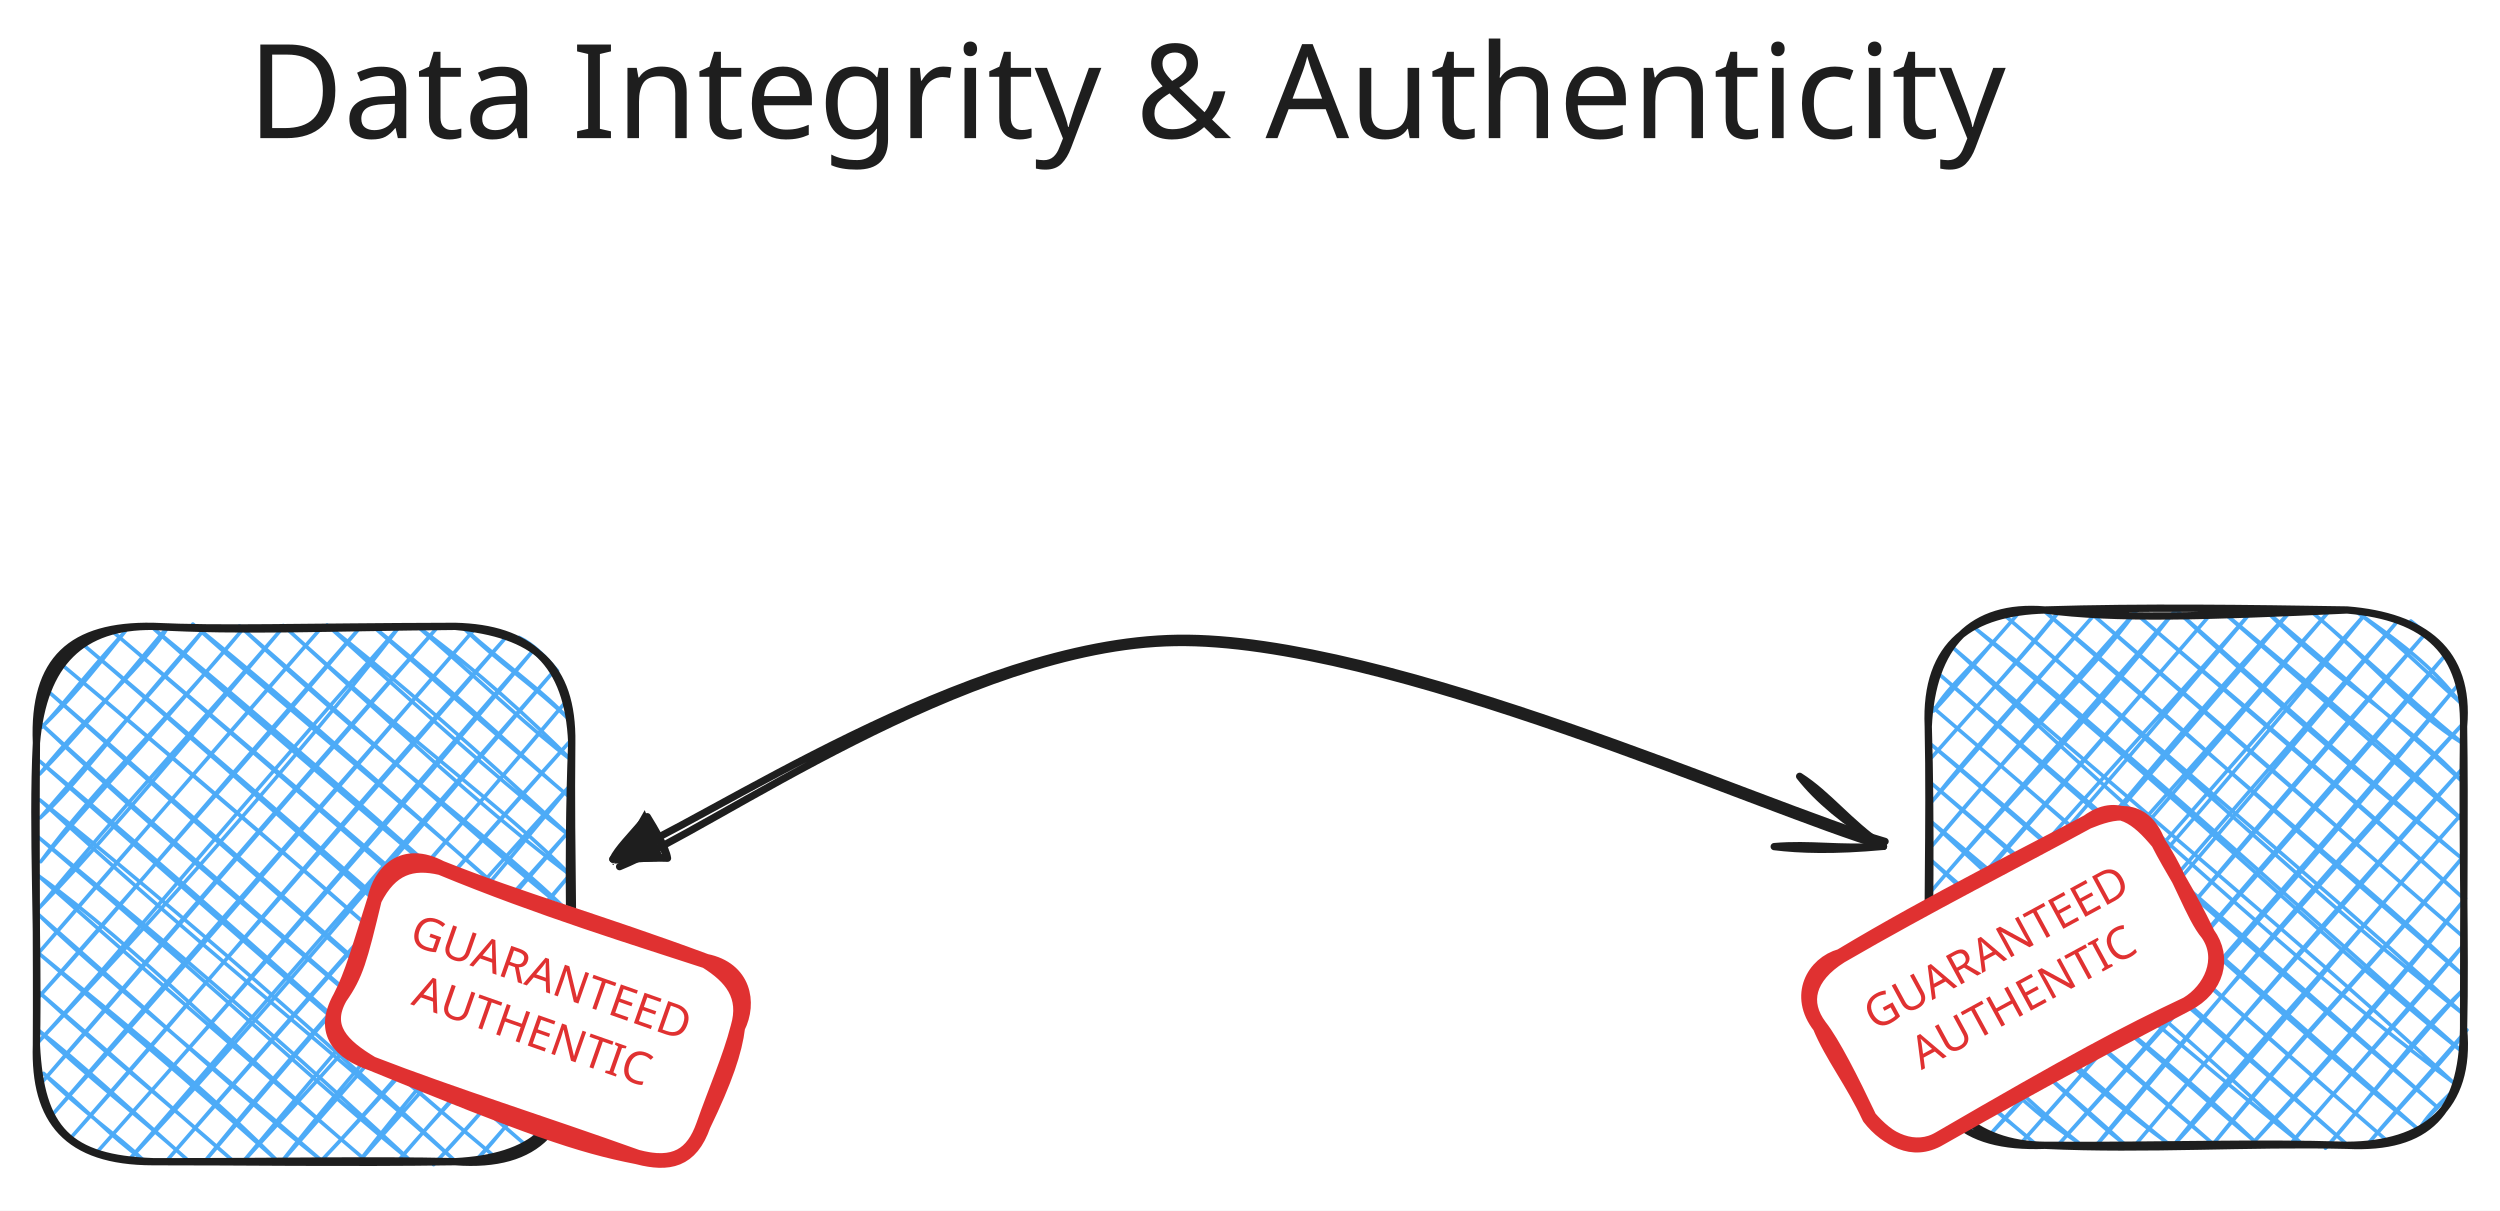
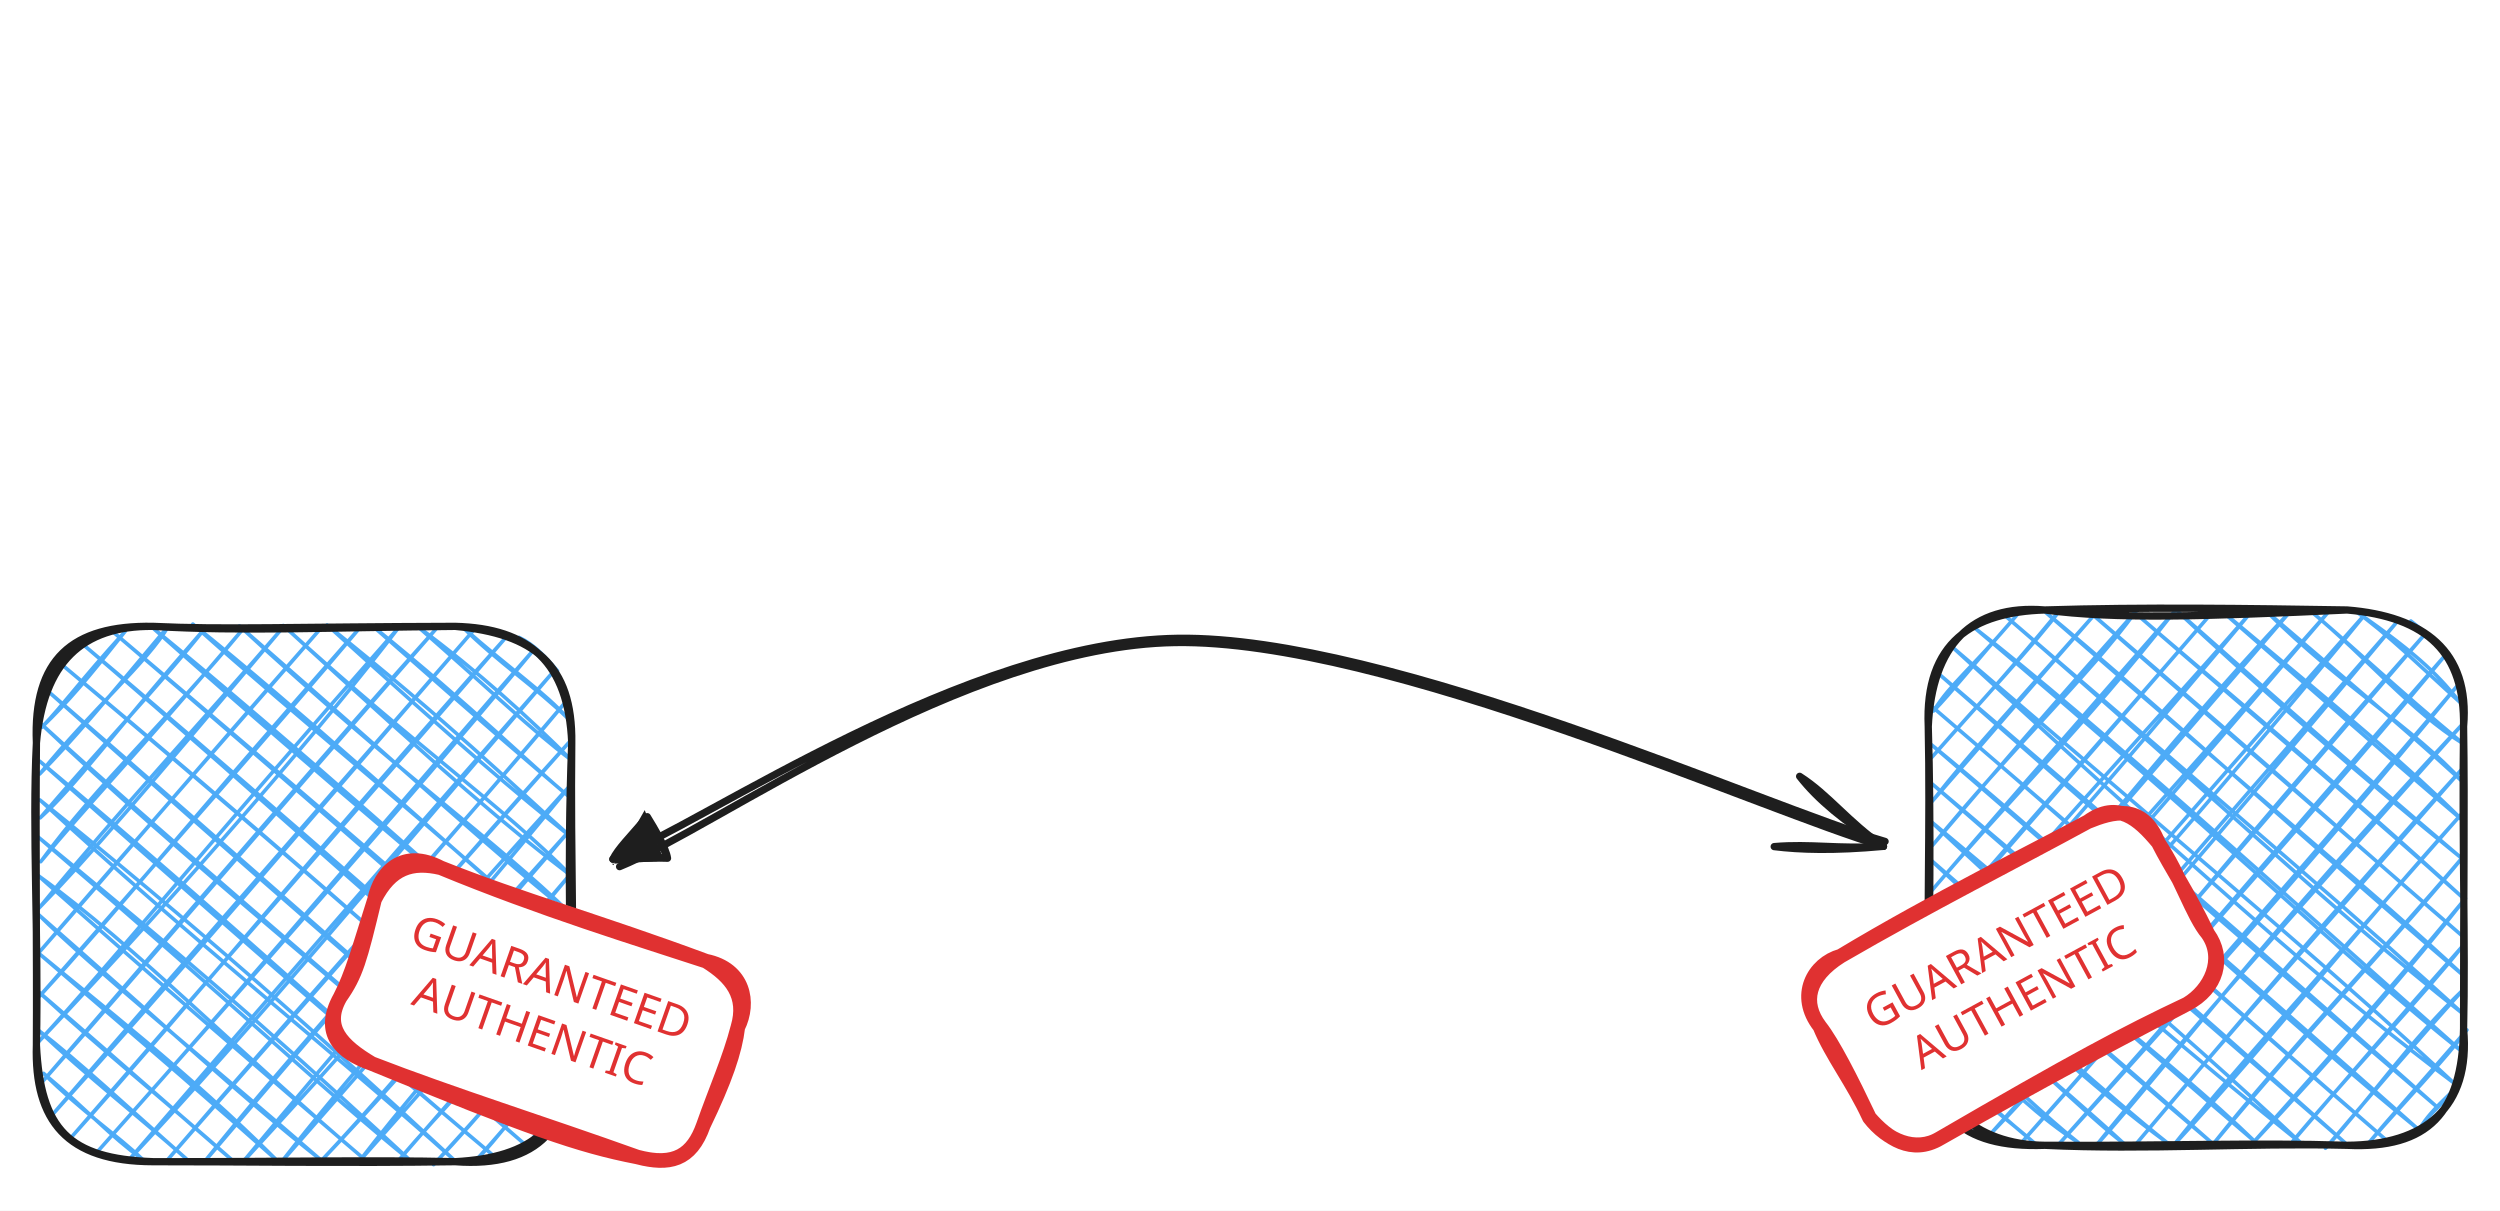
<svg xmlns="http://www.w3.org/2000/svg" version="1.1" viewBox="0 0 686.5 332.435" width="1373" height="664.869">
  <defs>
    <style class="style-fonts">
      @font-face {
        font-family: "Virgil";
        src: url("https://excalidraw.com/Virgil.woff2");
      }
      @font-face {
        font-family: "Cascadia";
        src: url("https://excalidraw.com/Cascadia.woff2");
      }
      @font-face {
        font-family: "Assistant";
        src: url("https://excalidraw.com/Assistant-Regular.woff2");
      }
    </style>
  </defs>
  <rect x="0" y="0" width="686.5" height="332.435" fill="#ffffff" />
  <g stroke-linecap="round" transform="translate(10 172) rotate(0 73.5 73.5)">
    <path d="M7.86 8.16 C7.86 8.16, 7.86 8.16, 7.86 8.16 M7.86 8.16 C7.86 8.16, 7.86 8.16, 7.86 8.16 M1.43 27.75 C8.85 20.57, 13.97 14.5, 24.4 1.33 M1.43 27.75 C7.79 21.12, 11.65 15.37, 24.4 1.33 M0.91 40.54 C14.97 23.1, 30.66 9.71, 36.34 -0.21 M0.91 40.54 C10.04 31.2, 17.57 22.2, 36.34 -0.21 M1.04 52.58 C11.16 43.39, 19.05 31.65, 46.31 0.51 M1.04 52.58 C16.75 34.14, 34.3 15.71, 46.31 0.51 M1.18 64.62 C16.76 43.21, 36.24 25.57, 56.94 0.47 M1.18 64.62 C13.2 49.93, 26.38 36.44, 56.94 0.47 M0.65 77.42 C14.55 63.15, 28.55 46.73, 67.57 0.44 M0.65 77.42 C22.61 50.6, 46.18 25.33, 67.57 0.44 M0.79 89.46 C19.37 67.77, 39.42 45.07, 78.2 0.41 M0.79 89.46 C21.13 66.3, 42.26 41.3, 78.2 0.41 M0.92 101.5 C34.29 63.38, 65.97 27.52, 88.83 0.37 M0.92 101.5 C21.88 78.68, 40.54 55.15, 88.83 0.37 M0.4 114.3 C21.6 91.24, 40.76 67.11, 99.46 0.34 M0.4 114.3 C41.79 70.4, 80.83 24.89, 99.46 0.34 M1.84 124.83 C27.94 95.3, 56.52 61.64, 110.09 0.3 M1.84 124.83 C42.66 77.49, 83.98 29.36, 110.09 0.3 M4.6 133.85 C43.94 88.13, 86.16 40.34, 120.72 0.27 M4.6 133.85 C37.04 97.96, 67.87 61.54, 120.72 0.27 M9.98 139.85 C43.23 102.71, 75.79 62.58, 128.73 3.25 M9.98 139.85 C43.8 100.79, 79.58 60.27, 128.73 3.25 M16.68 144.35 C64.08 91.27, 110.86 35.64, 136.73 6.24 M16.68 144.35 C57.13 98.72, 98.73 51.96, 136.73 6.24 M25.34 146.58 C60.38 109.05, 93.2 69.34, 142.12 12.24 M25.34 146.58 C64.79 100.76, 105.27 54.35, 142.12 12.24 M35.31 147.3 C74.32 101.74, 118.33 53.22, 145.53 20.51 M35.31 147.3 C61.8 116.65, 91.66 83.99, 145.53 20.51 M45.94 147.26 C83.1 103.53, 119.45 61.43, 146.98 31.04 M45.94 147.26 C66.73 121.32, 89.52 96.01, 146.98 31.04 M56.57 147.23 C83.63 117.72, 107.6 91.31, 147.11 43.08 M56.57 147.23 C83.36 114.95, 112.33 81.35, 147.11 43.08 M67.2 147.19 C85.95 123.09, 105.77 101.21, 147.24 55.12 M67.2 147.19 C95.64 114.9, 123.48 82.59, 147.24 55.12 M77.83 147.16 C93.26 130.83, 106.86 114.52, 147.37 67.16 M77.83 147.16 C106.38 117.19, 131.88 85.79, 147.37 67.16 M88.46 147.12 C106.86 126.58, 124.68 106.03, 147.51 79.2 M88.46 147.12 C100.03 132.16, 113.18 116.26, 147.51 79.2 M99.09 147.09 C112.03 131.62, 125.39 119.3, 146.98 92 M99.09 147.09 C117.36 126.15, 135.47 105.14, 146.98 92 M109.07 147.81 C123.05 133.07, 132.19 121.38, 147.12 104.04 M109.07 147.81 C119.8 136.14, 130.65 123.94, 147.12 104.04 M121.01 146.27 C126.46 140.99, 131.7 132.82, 147.91 115.32 M121.01 146.27 C131.63 134.44, 141.1 122.74, 147.91 115.32 M134.92 142.46 C136.77 140.12, 140.15 134.7, 143.45 132.65 M134.92 142.46 C136.58 139.94, 139.02 138.13, 143.45 132.65 M12.56 142.55 C12.56 142.55, 12.56 142.55, 12.56 142.55 M12.56 142.55 C12.56 142.55, 12.56 142.55, 12.56 142.55 M29.13 146.35 C20.2 139.93, 14.08 132.86, 1.96 122.74 M29.13 146.35 C22.04 139.55, 12.61 133.37, 1.96 122.74 M41.17 146.22 C24.27 131.36, 11.79 119.51, 0.41 110.79 M41.17 146.22 C27.6 134.18, 14.21 123.81, 0.41 110.79 M53.96 146.74 C35 130.02, 17.99 116.38, 0.38 100.16 M53.96 146.74 C40.6 135.35, 27.68 123.62, 0.38 100.16 M66.01 146.61 C41.94 122.6, 15.99 102.54, 0.35 89.53 M66.01 146.61 C49.72 132.01, 33.61 118.15, 0.35 89.53 M78.05 146.48 C46.81 119.32, 15.69 94.16, 0.31 78.9 M78.05 146.48 C56.32 129.31, 36.49 110.62, 0.31 78.9 M90.09 146.34 C57.31 118.65, 27.25 87.73, 0.28 68.27 M90.09 146.34 C62.08 122.34, 32.93 97.29, 0.28 68.27 M102.88 146.87 C77.26 123.13, 52.89 100.76, 0.24 57.64 M102.88 146.87 C78.58 127.1, 56.67 105.97, 0.24 57.64 M114.92 146.73 C79.36 114.86, 42.66 86.14, 0.96 47.67 M114.92 146.73 C79.45 113.67, 42.57 81.11, 0.96 47.67 M125.45 145.29 C89.15 115.05, 53.59 81.03, 0.93 37.04 M125.45 145.29 C93.34 118.31, 62.32 91.35, 0.93 37.04 M134.48 142.53 C89.14 102.95, 39.86 63.54, 0.89 26.41 M134.48 142.53 C82.8 97.97, 30.61 53.57, 0.89 26.41 M139.73 136.49 C96.91 100.46, 56.22 63.56, 2.37 17.09 M139.73 136.49 C99.85 103.17, 59.2 67.65, 2.37 17.09 M144.22 129.8 C103.85 93.15, 60.29 54.88, 6.86 10.4 M144.22 129.8 C97.49 87.17, 49.1 45.9, 6.86 10.4 M147.2 121.79 C105.88 88.09, 67.29 51.6, 12.86 5.02 M147.2 121.79 C98.31 78.53, 48.15 34.67, 12.86 5.02 M147.17 111.16 C108.96 77.62, 72.45 45.47, 21.13 1.6 M147.17 111.16 C118.52 84.57, 89.4 59.4, 21.13 1.6 M147.13 100.53 C116.61 72.77, 85.21 47.94, 31.66 0.16 M147.13 100.53 C109.96 67.64, 73.59 34.57, 31.66 0.16 M147.1 89.9 C109.01 56.25, 71.11 21.87, 42.95 -0.63 M147.1 89.9 C110.46 56.34, 71.83 25.36, 42.95 -0.63 M147.07 79.27 C125.29 58.08, 101.68 42.3, 55.75 -0.11 M147.07 79.27 C126.22 62.7, 106.42 44.1, 55.75 -0.11 M147.03 68.64 C127.32 48.7, 103.95 32.83, 67.79 -0.24 M147.03 68.64 C129.54 55.27, 113.37 41.6, 67.79 -0.24 M147 58.01 C129.04 41.93, 114.44 27.43, 79.83 -0.38 M147 58.01 C131.75 45.81, 117.18 33.56, 79.83 -0.38 M146.96 47.38 C134.52 37.01, 120.75 22.97, 92.62 0.15 M146.96 47.38 C135.79 37.83, 123.99 27.86, 92.62 0.15 M146.93 36.75 C135.35 25.21, 121.74 12.69, 104.66 0.01 M146.93 36.75 C135.8 28.34, 125.09 17.91, 104.66 0.01 M146.14 25.47 C139.37 17.91, 130.57 12.17, 116.7 -0.12 M146.14 25.47 C137.18 16.7, 126.69 9.84, 116.7 -0.12 M143.08 12.21 C139.83 8.45, 136.77 5.04, 132.52 3.03 M143.08 12.21 C139.06 9.74, 135.73 5.82, 132.52 3.03" stroke="#4dabf7" stroke-width="1" fill="none" />
    <path d="M32 0 C51.09 0.91, 70.51 0.12, 115 0 M32 0 C56.68 1.47, 80.57 0.29, 115 0 M115 0 C135.42 0.5, 146.08 9.96, 147 32 M115 0 C136.66 2.01, 147.31 10.49, 147 32 M147 32 C145.65 66.16, 146.79 97.43, 147 115 M147 32 C146.64 63.45, 147.85 93.34, 147 115 M147 115 C147.96 137.36, 137.8 148.71, 115 147 M147 115 C147.06 137.79, 135.82 145.87, 115 147 M115 147 C91.79 146.47, 64.66 147.06, 32 147 M115 147 C84.65 147.44, 55.84 146.97, 32 147 M32 147 C8.85 146.16, 1.15 138.21, 0 115 M32 147 C8.37 146.97, -0.65 135.69, 0 115 M0 115 C0.64 84.49, -1.22 56.19, 0 32 M0 115 C0.15 89.16, -0.26 63.3, 0 32 M0 32 C1.94 9.98, 12.49 -0.2, 32 0 M0 32 C-0.96 9.02, 9.72 -0.38, 32 0" stroke="#1e1e1e" stroke-width="2" fill="none" />
  </g>
  <g stroke-linecap="round" transform="translate(529.5 167.5) rotate(0 73.5 73.5)">
    <path d="M7.86 8.16 C7.86 8.16, 7.86 8.16, 7.86 8.16 M7.86 8.16 C7.86 8.16, 7.86 8.16, 7.86 8.16 M1.43 27.75 C6.41 19.9, 11.01 17.03, 24.4 1.33 M1.43 27.75 C6.49 22.59, 12.05 15.31, 24.4 1.33 M0.91 40.54 C13.64 25.91, 30.01 8.55, 36.34 -0.21 M0.91 40.54 C10.58 29.51, 19.78 19.82, 36.34 -0.21 M1.04 52.58 C12.23 38.33, 26.05 23.46, 46.31 0.51 M1.04 52.58 C15.75 35.81, 27.88 21.51, 46.31 0.51 M1.18 64.62 C21.99 39.01, 44.44 17.76, 56.94 0.47 M1.18 64.62 C16.58 46.53, 34.19 25.95, 56.94 0.47 M0.65 77.42 C20.64 53.87, 43.1 31.65, 67.57 0.44 M0.65 77.42 C16.87 58.44, 32.87 40.13, 67.57 0.44 M0.79 89.46 C27.67 58.84, 52.18 30.59, 78.2 0.41 M0.79 89.46 C20.18 66.27, 39.6 45.06, 78.2 0.41 M0.92 101.5 C25.29 69.8, 54.86 39.31, 88.83 0.37 M0.92 101.5 C34.13 65.57, 65.3 28.49, 88.83 0.37 M0.4 114.3 C34.72 77.66, 64.05 37.82, 99.46 0.34 M0.4 114.3 C40.03 69.93, 79.23 23.7, 99.46 0.34 M1.84 124.83 C26.65 93.15, 56.44 61.27, 110.09 0.3 M1.84 124.83 C40.38 81.85, 77.79 38.16, 110.09 0.3 M4.6 133.85 C46.76 88.02, 86.23 42.61, 120.72 0.27 M4.6 133.85 C36.04 96.67, 66.65 61.47, 120.72 0.27 M9.98 139.85 C57.31 89.54, 101.15 36.03, 128.73 3.25 M9.98 139.85 C39.14 106.78, 66.14 74.77, 128.73 3.25 M16.68 144.35 C49.69 110.15, 77.17 73.26, 136.73 6.24 M16.68 144.35 C45.87 111.84, 72.5 81.1, 136.73 6.24 M25.34 146.58 C58.96 109.02, 93.28 68.08, 142.12 12.24 M25.34 146.58 C69.36 96.49, 112.32 48.33, 142.12 12.24 M35.31 147.3 C66.75 112.66, 101.5 74.11, 145.53 20.51 M35.31 147.3 C68.25 110.41, 99.88 73.95, 145.53 20.51 M45.94 147.26 C69.23 121.1, 90.43 91.5, 146.98 31.04 M45.94 147.26 C69.48 118.02, 94.93 89.64, 146.98 31.04 M56.57 147.23 C84.02 114.91, 110.83 82.9, 147.11 43.08 M56.57 147.23 C83.13 115.43, 109.77 85.94, 147.11 43.08 M67.2 147.19 C82.25 128.34, 100.71 108.19, 147.24 55.12 M67.2 147.19 C94.19 117.88, 118.48 86.96, 147.24 55.12 M77.83 147.16 C103.11 116.62, 130.32 88.16, 147.37 67.16 M77.83 147.16 C99.26 120.25, 123.68 95.14, 147.37 67.16 M88.46 147.12 C105.45 127.97, 123.81 107.83, 147.51 79.2 M88.46 147.12 C111.6 122.47, 133.81 96.72, 147.51 79.2 M99.09 147.09 C115.58 127.29, 136.34 105.46, 146.98 92 M99.09 147.09 C114.35 129.29, 128.44 112.92, 146.98 92 M109.07 147.81 C121.79 133.74, 132.29 118.3, 147.12 104.04 M109.07 147.81 C120.83 133.99, 133.37 119.21, 147.12 104.04 M121.01 146.27 C131.12 134.64, 141.94 123.49, 147.91 115.32 M121.01 146.27 C126.38 139.79, 133.52 131.93, 147.91 115.32 M134.92 142.46 C137.36 138.53, 141.68 135.29, 143.45 132.65 M134.92 142.46 C136.66 139.53, 138.91 137.02, 143.45 132.65 M12.56 142.55 C12.56 142.55, 12.56 142.55, 12.56 142.55 M12.56 142.55 C12.56 142.55, 12.56 142.55, 12.56 142.55 M29.13 146.35 C21.77 140.28, 12.72 132.14, 1.96 122.74 M29.13 146.35 C22.54 140.54, 14.37 134.76, 1.96 122.74 M41.17 146.22 C31.14 139.85, 21.98 131.26, 0.41 110.79 M41.17 146.22 C31.53 138.66, 23.98 130.46, 0.41 110.79 M53.96 146.74 C34.04 128.41, 15.94 114.35, 0.38 100.16 M53.96 146.74 C41.62 137.19, 31.79 125.88, 0.38 100.16 M66.01 146.61 C44.31 130.71, 22.5 109.93, 0.35 89.53 M66.01 146.61 C48.34 132.56, 31.95 117.07, 0.35 89.53 M78.05 146.48 C48.38 120.19, 21.25 97.33, 0.31 78.9 M78.05 146.48 C48.01 121.01, 20.79 96.4, 0.31 78.9 M90.09 146.34 C64.1 121.24, 35.23 101.34, 0.28 68.27 M90.09 146.34 C58.73 119.5, 29.18 93.25, 0.28 68.27 M102.88 146.87 C65.14 111.35, 28.25 81.17, 0.24 57.64 M102.88 146.87 C72.1 122.14, 41.04 95.97, 0.24 57.64 M114.92 146.73 C86.26 121.83, 56.87 96.38, 0.96 47.67 M114.92 146.73 C87.88 122.75, 60.56 97.93, 0.96 47.67 M125.45 145.29 C76.11 102.51, 27.31 58.53, 0.93 37.04 M125.45 145.29 C90.08 114.81, 55.74 84.32, 0.93 37.04 M134.48 142.53 C101.98 116.11, 69.73 85.3, 0.89 26.41 M134.48 142.53 C90.79 103.74, 46.23 65.35, 0.89 26.41 M139.73 136.49 C98.73 100.1, 56.31 63.15, 2.37 17.09 M139.73 136.49 C92.19 95.87, 45.89 55.27, 2.37 17.09 M144.22 129.8 C114.35 107.33, 85.1 82.14, 6.86 10.4 M144.22 129.8 C117.58 104.93, 89.67 81.16, 6.86 10.4 M147.2 121.79 C112.21 93.92, 81.17 62.53, 12.86 5.02 M147.2 121.79 C95.84 76.22, 45.39 30.31, 12.86 5.02 M147.17 111.16 C108.57 80.62, 73.59 46.78, 21.13 1.6 M147.17 111.16 C117.65 84.25, 89.32 60.14, 21.13 1.6 M147.13 100.53 C102.76 62.69, 61.27 24.58, 31.66 0.16 M147.13 100.53 C121.42 76.59, 94.44 54.93, 31.66 0.16 M147.1 89.9 C113.2 60.37, 75.51 27.89, 42.95 -0.63 M147.1 89.9 C123.12 69.39, 100.08 48.27, 42.95 -0.63 M147.07 79.27 C120.69 55.49, 96.95 35.66, 55.75 -0.11 M147.07 79.27 C112.65 47.6, 75.3 16.85, 55.75 -0.11 M147.03 68.64 C119.13 46.09, 88.37 19.2, 67.79 -0.24 M147.03 68.64 C131.78 55.62, 114.99 41.62, 67.79 -0.24 M147 58.01 C131.39 42.57, 115.24 29.15, 79.83 -0.38 M147 58.01 C124.09 38.61, 101.58 18.54, 79.83 -0.38 M146.96 47.38 C132.89 31.92, 114.37 21.7, 92.62 0.15 M146.96 47.38 C127.75 29.8, 106.61 12.26, 92.62 0.15 M146.93 36.75 C132.34 27.69, 121.19 13.71, 104.66 0.01 M146.93 36.75 C129.16 22.05, 113.77 7.54, 104.66 0.01 M146.14 25.47 C140.76 18.95, 136.13 13.23, 116.7 -0.12 M146.14 25.47 C134.97 15.42, 126.21 6.6, 116.7 -0.12 M143.08 12.21 C138.12 8.68, 135.75 5.64, 132.52 3.03 M143.08 12.21 C140.37 9.77, 137.96 7.25, 132.52 3.03" stroke="#4dabf7" stroke-width="1" fill="none" />
    <path d="M32 0 C51.33 2.58, 75.51 1.82, 115 0 M32 0 C58.77 -0.84, 88.08 -0.44, 115 0 M115 0 C136.07 1.68, 148.83 11.31, 147 32 M115 0 C137.21 1.92, 147.3 11.87, 147 32 M147 32 C146.57 62.89, 147.54 92.01, 147 115 M147 32 C147.34 54.89, 146.98 76.65, 147 115 M147 115 C146.62 138.02, 137.29 148.07, 115 147 M147 115 C149.05 136.66, 136.33 146.89, 115 147 M115 147 C88.07 146.33, 59.92 148.34, 32 147 M115 147 C89.64 146.19, 63.59 147.2, 32 147 M32 147 C8.77 147.87, -1.52 137.93, 0 115 M32 147 C12.83 146.85, -0.27 135.31, 0 115 M0 115 C-0.41 87.11, 0.56 58.57, 0 32 M0 115 C0.35 86.98, 0.8 58.25, 0 32 M0 32 C-1.02 8.78, 12.33 0.59, 32 0 M0 32 C1.05 9.64, 11.98 -1.63, 32 0" stroke="#1e1e1e" stroke-width="2" fill="none" />
  </g>
  <g stroke-linecap="round">
    <g transform="translate(169 237) rotate(0 174 -30.5)">
      <path d="M-0.7 -1.07 C25.06 -11.46, 96.2 -60.91, 154.43 -61.72 C212.65 -62.53, 316.37 -15.29, 348.64 -5.94 M1.14 0.98 C26.78 -9.32, 95.86 -59.64, 153.7 -60.56 C211.54 -61.49, 315.78 -13.97, 348.2 -4.59" stroke="#1e1e1e" stroke-width="2" fill="none" />
    </g>
    <g transform="translate(169 237) rotate(0 174 -30.5)">
      <path d="M-0.55 0.58 L8.04 -14.55 L13.38 -0.62 L-1 0.2" stroke="none" stroke-width="0" fill="#1e1e1e" fill-rule="evenodd" />
      <path d="M-0.7 -1.07 C0.66 -3.89, 3.86 -7.04, 8.74 -12.73 M-0.7 -1.07 C2.86 -5.22, 4.48 -7.58, 8.74 -12.73 M8.74 -12.73 C10.61 -9.73, 13.92 -4.1, 14.3 -1.33 M8.74 -12.73 C9.93 -8.88, 12.27 -6.5, 14.3 -1.33 M14.3 -1.33 C9.04 -1.94, 5.98 -0.9, -0.7 -1.07 M14.3 -1.33 C11.31 -1.48, 7.65 -1.28, -0.7 -1.07 M-0.7 -1.07 C-0.7 -1.07, -0.7 -1.07, -0.7 -1.07 M-0.7 -1.07 C-0.7 -1.07, -0.7 -1.07, -0.7 -1.07" stroke="#1e1e1e" stroke-width="2" fill="none" />
    </g>
    <g transform="translate(169 237) rotate(0 174 -30.5)">
      <path d="M318.2 -4.52 C325.19 -3.66, 334.54 -3.33, 348.2 -4.59 M318.2 -4.52 C328.25 -5.38, 335.73 -3.82, 348.2 -4.59" stroke="#1e1e1e" stroke-width="2" fill="none" />
    </g>
    <g transform="translate(169 237) rotate(0 174 -30.5)">
      <path d="M325.18 -23.82 C330.22 -17.36, 337.54 -11.38, 348.2 -4.59 M325.18 -23.82 C333.1 -18.77, 338.45 -11.32, 348.2 -4.59" stroke="#1e1e1e" stroke-width="2" fill="none" />
    </g>
  </g>
  <mask />
  <g stroke-linecap="round" transform="translate(500.1166 240.6342) rotate(331.4692 52.87713 28.5)">
    <path d="M14.25 0 C39.1 1.73, 59.11 -0.62, 91.5 0 C98.15 0.72, 107.53 1.8, 105.75 14.25 C107.25 24.57, 103.13 28.79, 105.75 42.75 C103.93 55.22, 99.11 60.15, 91.5 57 C77.92 54.44, 56.94 58.49, 14.25 57 C1.88 54.93, 2.8 49.25, 0 42.75 C2.66 33.49, 2.7 22.47, 0 14.25 C-0.98 1.45, 3.59 1.95, 14.25 0" stroke="none" stroke-width="0" fill="#ffffff" />
    <path d="M14.25 0 C43.63 -1.29, 75.13 -0.04, 91.5 0 M14.25 0 C42.29 -0.78, 69.62 0.04, 91.5 0 M91.5 0 C101.43 -1.27, 104.09 5.82, 105.75 14.25 M91.5 0 C98.75 0.8, 107.24 2.66, 105.75 14.25 M105.75 14.25 C106.8 25.08, 104.44 36.45, 105.75 42.75 M105.75 14.25 C105.51 22.18, 106.41 29.79, 105.75 42.75 M105.75 42.75 C106.82 50.88, 100.9 57.16, 91.5 57 M105.75 42.75 C106.68 51.18, 99.02 56.7, 91.5 57 M91.5 57 C72.86 55.92, 56.32 55.8, 14.25 57 M91.5 57 C69.92 56.7, 50.14 56.31, 14.25 57 M14.25 57 C6.45 57.38, 1.23 50.46, 0 42.75 M14.25 57 C5.33 57.32, 1.62 50.14, 0 42.75 M0 42.75 C0.64 31.44, 0.97 19.83, 0 14.25 M0 42.75 C0.69 31.86, -0.93 22.92, 0 14.25 M0 14.25 C-1.2 6.12, 3.51 0.71, 14.25 0 M0 14.25 C-1.79 3.64, 6.74 -1.73, 14.25 0" stroke="#e03131" stroke-width="4" fill="none" />
  </g>
  <g transform="translate(506.1316 253.6559) rotate(331.4692 46.86211 15.4783)">
    <text x="46.862" y="0" font-family="Virgil, Segoe UI Emoji" font-size="12.383px" fill="#e03131" text-anchor="middle" style="white-space: pre;" direction="ltr" dominant-baseline="text-before-edge">GUARANTEED </text>
    <text x="46.862" y="15.478" font-family="Virgil, Segoe UI Emoji" font-size="12.383px" fill="#e03131" text-anchor="middle" style="white-space: pre;" direction="ltr" dominant-baseline="text-before-edge">AUTHENTIC</text>
  </g>
  <g stroke-linecap="round" transform="translate(95.12287 249.5) rotate(19.38452 52.87713 28.5)">
    <path d="M14.25 0 C36.97 -1.8, 54.75 -2.66, 91.5 0 C103.79 1.64, 107.82 4.31, 105.75 14.25 C104.77 26.52, 104.45 33.79, 105.75 42.75 C103.04 53.17, 101.49 56.05, 91.5 57 C71.84 58.92, 59.48 56.17, 14.25 57 C2.31 54.24, 3.38 51.32, 0 42.75 C-1.69 32.79, -0.75 29.66, 0 14.25 C-2.03 5.35, 1.68 1.66, 14.25 0" stroke="none" stroke-width="0" fill="#ffffff" />
    <path d="M14.25 0 C43.8 1.6, 72.12 0.41, 91.5 0 M14.25 0 C37.81 1.02, 60.41 -0.54, 91.5 0 M91.5 0 C99.49 1.77, 105.3 5.27, 105.75 14.25 M91.5 0 C102.07 -1.45, 106.71 6.77, 105.75 14.25 M105.75 14.25 C107.19 20.68, 107.29 29.07, 105.75 42.75 M105.75 14.25 C106.5 22.95, 105.74 32.59, 105.75 42.75 M105.75 42.75 C105.76 53.16, 100.43 56.26, 91.5 57 M105.75 42.75 C105.73 51.32, 102.18 56.2, 91.5 57 M91.5 57 C75.22 59.39, 60.88 59.36, 14.25 57 M91.5 57 C64.59 56.84, 38.05 57.76, 14.25 57 M14.25 57 C4.79 55.09, -1.66 51.99, 0 42.75 M14.25 57 C5.28 57.03, -1.91 53.86, 0 42.75 M0 42.75 C2.07 35.37, 1.74 31.27, 0 14.25 M0 42.75 C1.01 35.51, 0.45 28.76, 0 14.25 M0 14.25 C1.29 4.5, 6.2 0.9, 14.25 0 M0 14.25 C-0.99 6.49, 2.71 -1.66, 14.25 0" stroke="#e03131" stroke-width="4" fill="none" />
  </g>
  <g transform="translate(101.1379 262.5217) rotate(19.38452 46.86211 15.4783)">
    <text x="46.862" y="0" font-family="Virgil, Segoe UI Emoji" font-size="12.383px" fill="#e03131" text-anchor="middle" style="white-space: pre;" direction="ltr" dominant-baseline="text-before-edge">GUARANTEED </text>
    <text x="46.862" y="15.478" font-family="Virgil, Segoe UI Emoji" font-size="12.383px" fill="#e03131" text-anchor="middle" style="white-space: pre;" direction="ltr" dominant-baseline="text-before-edge">AUTHENTIC</text>
  </g>
-   <g transform="translate(68 10) rotate(0 270.756 22.5)">
-     <text x="0" y="0" font-family="Virgil, Segoe UI Emoji" font-size="36px" fill="#1e1e1e" text-anchor="start" style="white-space: pre;" direction="ltr" dominant-baseline="text-before-edge">Data Integrity &amp; Authenticity</text>
-   </g>
</svg>
